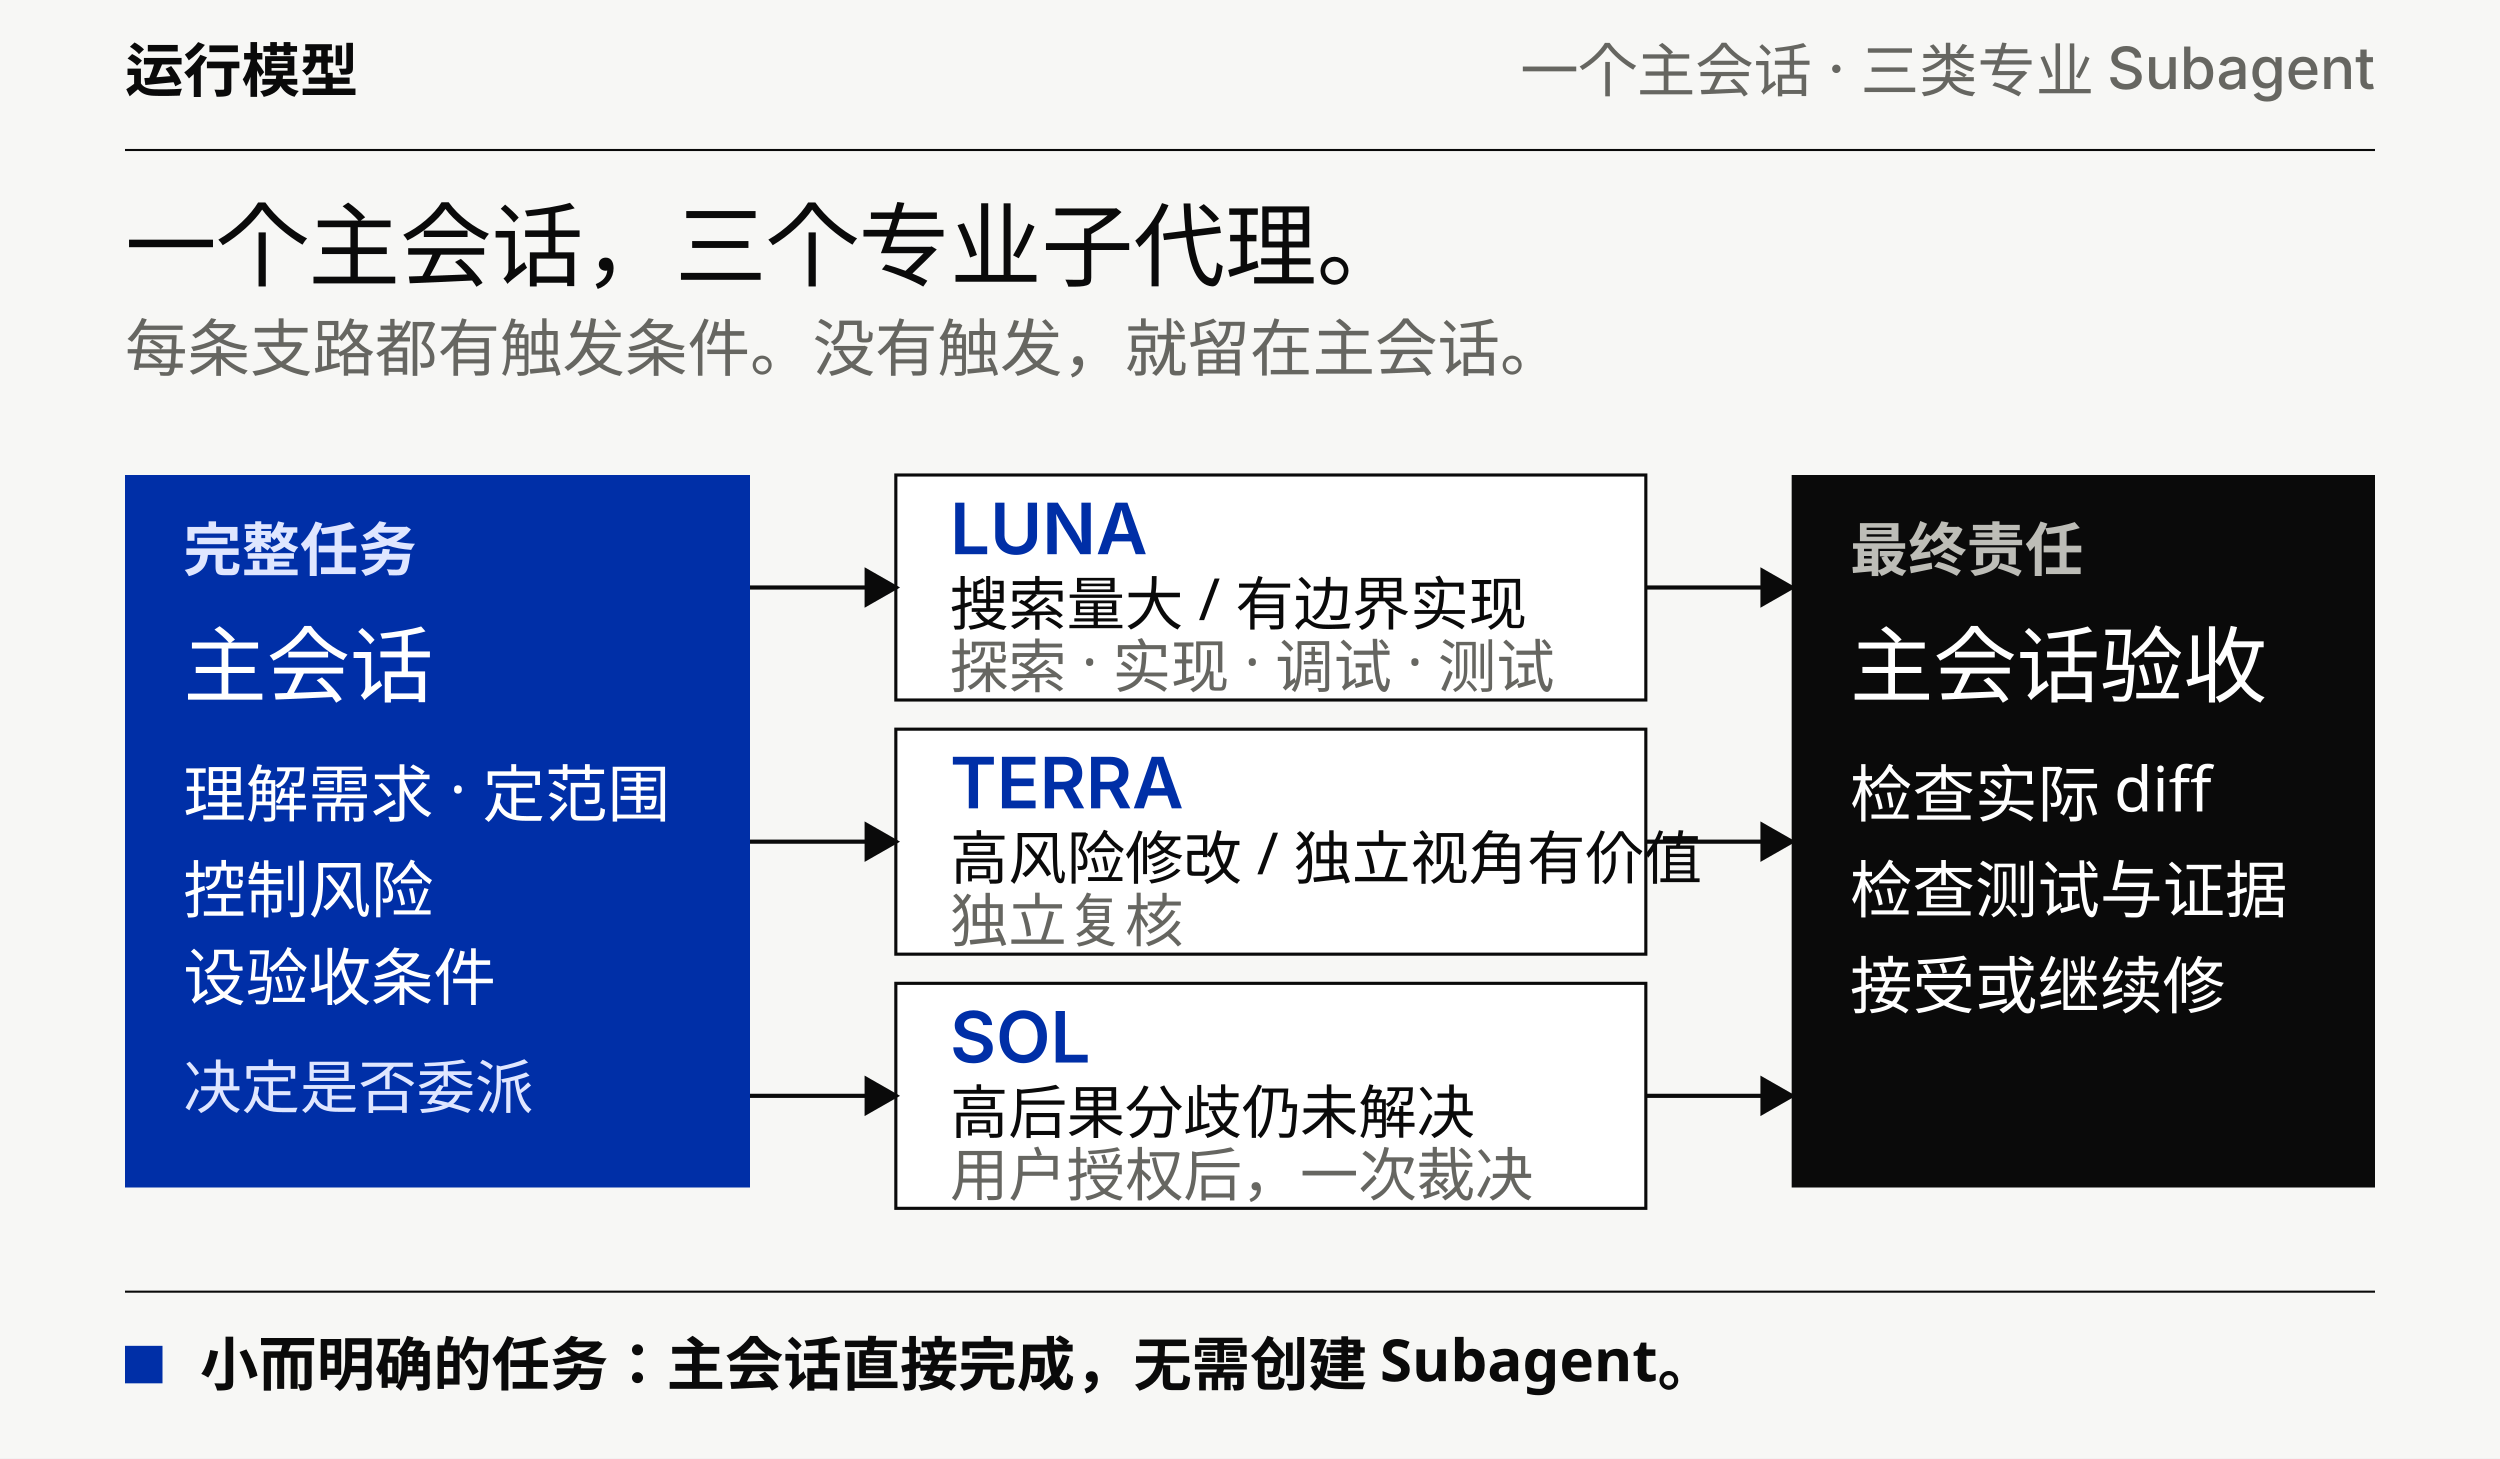
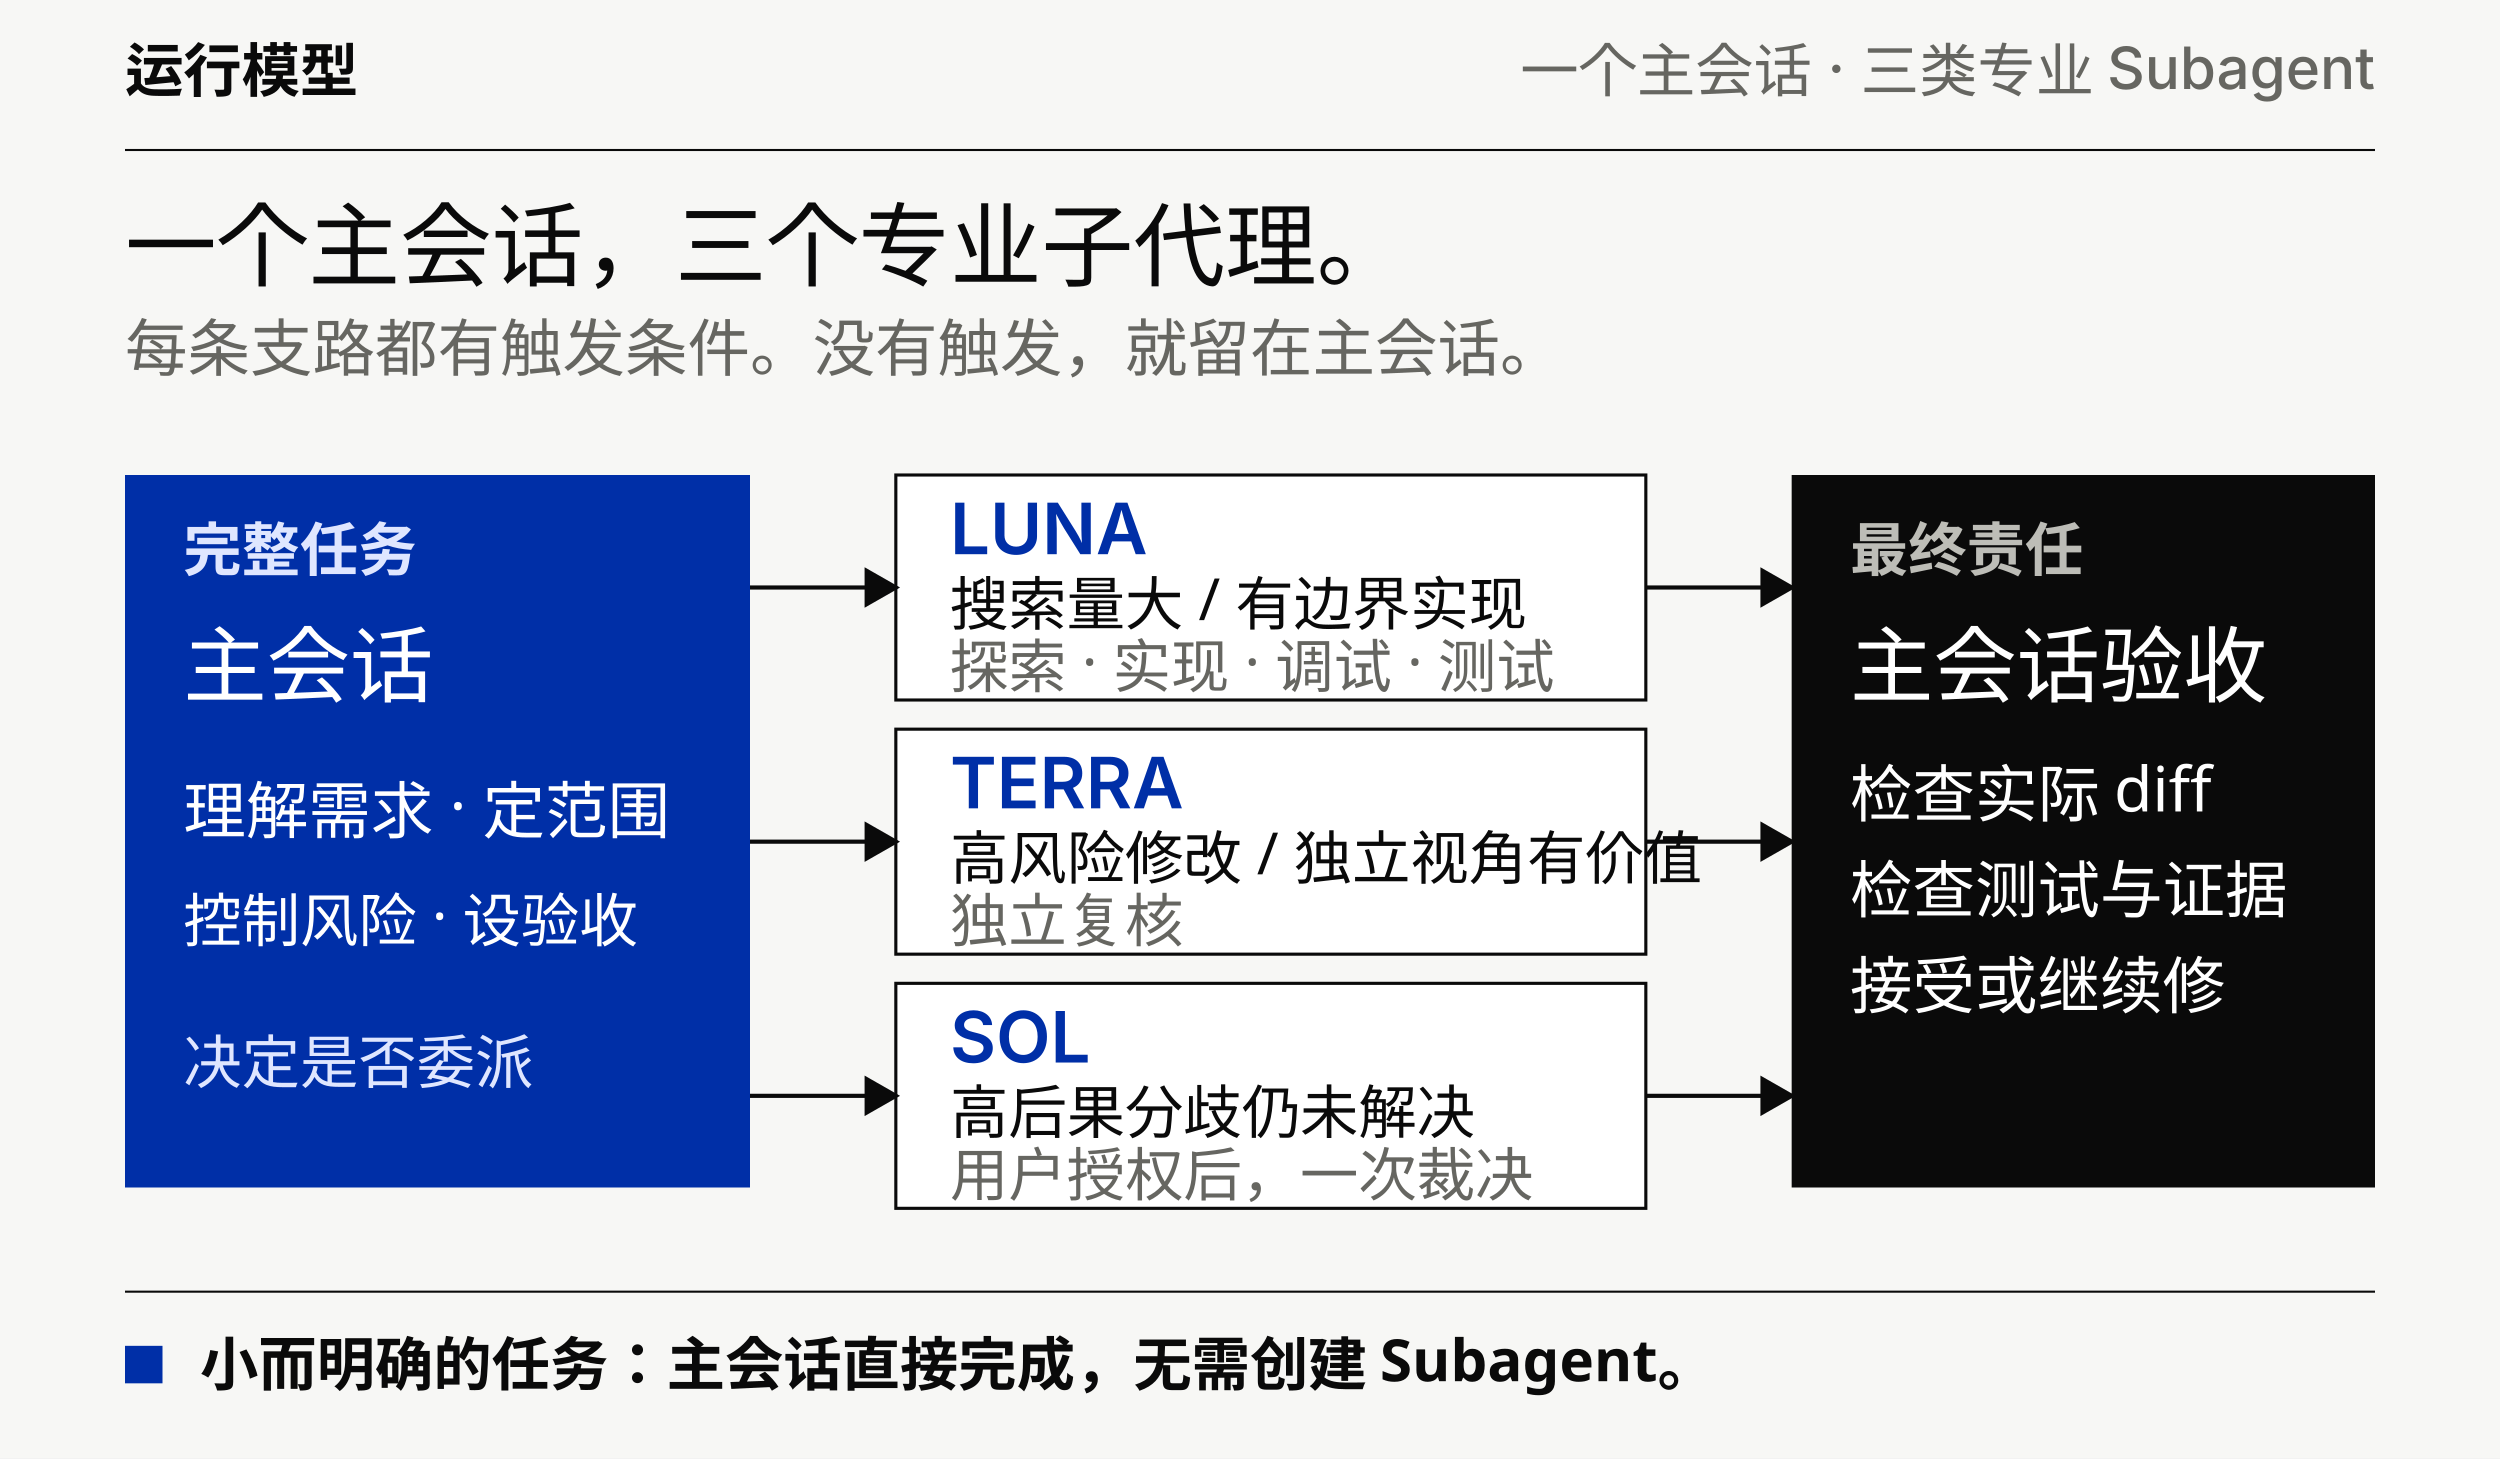
<svg xmlns="http://www.w3.org/2000/svg" width="1200" height="700" viewBox="0 0 1200 700" role="img" aria-labelledby="title desc">
  <rect width="1200" height="700" fill="#f7f7f5" />
  <line x1="60" y1="72" x2="1140" y2="72" stroke="#0a0a0a" stroke-width="1" />
  <text x="60" y="44" font-family="Noto Sans SC, PingFang SC, Microsoft YaHei UI, Inter, sans-serif" font-size="28" font-weight="600" fill="#0a0a0a">运行模型</text>
  <text x="1140" y="44" text-anchor="end" font-family="Noto Sans SC, PingFang SC, Microsoft YaHei UI, Inter, sans-serif" font-size="28" font-weight="500" fill="#666661">一个主会话 · 三类专业 Subagent</text>
  <text x="60" y="134" font-family="Noto Sans SC, PingFang SC, Microsoft YaHei UI, Inter, sans-serif" font-size="44" font-weight="300" fill="#0a0a0a">一个主会话，三个专业子代理。</text>
  <text x="60" y="178" font-family="Noto Sans SC, PingFang SC, Microsoft YaHei UI, Inter, sans-serif" font-size="30" font-weight="500" fill="#666661">每条支路都有触发条件。没有触发，就留在主会话。</text>
  <rect x="60" y="228" width="300" height="342" fill="#002FA7" />
  <text x="88" y="274" font-family="Noto Sans SC, PingFang SC, Microsoft YaHei UI, sans-serif" font-size="28" font-weight="600" fill="#dfe6ff">完整任务</text>
  <text x="88" y="334" font-family="Noto Sans SC, PingFang SC, Microsoft YaHei UI, sans-serif" font-size="40" font-weight="500" fill="#ffffff">主会话</text>
-   <text x="88" y="392" font-family="Noto Sans SC, PingFang SC, Microsoft YaHei UI, sans-serif" font-size="30" font-weight="400" fill="#ffffff">理解需求 · 定范围</text>
-   <text x="88" y="438" font-family="Noto Sans SC, PingFang SC, Microsoft YaHei UI, sans-serif" font-size="30" font-weight="400" fill="#ffffff">控制风险</text>
-   <text x="88" y="480" font-family="Noto Sans SC, PingFang SC, Microsoft YaHei UI, sans-serif" font-size="30" font-weight="400" fill="#ffffff">设验收条件</text>
-   <text x="88" y="532" font-family="Noto Sans SC, PingFang SC, Microsoft YaHei UI, sans-serif" font-size="28" font-weight="500" fill="#dfe6ff">决定是否委派</text>
+   <text x="88" y="400" font-family="Noto Sans SC, PingFang SC, Microsoft YaHei UI, sans-serif" font-size="30" font-weight="400" fill="#ffffff">理解需求 · 定范围</text>
+   <text x="88" y="452" font-family="Noto Sans SC, PingFang SC, Microsoft YaHei UI, sans-serif" font-size="28" font-weight="400" fill="#ffffff">控制风险 · 设验收</text>
+   <text x="88" y="520" font-family="Noto Sans SC, PingFang SC, Microsoft YaHei UI, sans-serif" font-size="28" font-weight="500" fill="#dfe6ff">决定是否委派</text>
  <rect x="430" y="228" width="360" height="108" fill="#ffffff" stroke="#0a0a0a" stroke-width="1.5" />
  <text x="456" y="266" font-family="Inter, Helvetica Neue, Arial, sans-serif" font-size="34" font-weight="600" fill="#002FA7">LUNA</text>
  <text x="456" y="300" font-family="Noto Sans SC, PingFang SC, Microsoft YaHei UI, sans-serif" font-size="28" font-weight="500" fill="#0a0a0a">搜索量大 / 有边界实现</text>
  <text x="456" y="330" font-family="Noto Sans SC, PingFang SC, Microsoft YaHei UI, sans-serif" font-size="28" font-weight="500" fill="#666661">探索 · 实现 · 调试 · 测试</text>
  <rect x="430" y="350" width="360" height="108" fill="#ffffff" stroke="#0a0a0a" stroke-width="1.5" />
  <text x="456" y="388" font-family="Inter, Helvetica Neue, Arial, sans-serif" font-size="34" font-weight="600" fill="#002FA7">TERRA</text>
  <text x="456" y="422" font-family="Noto Sans SC, PingFang SC, Microsoft YaHei UI, sans-serif" font-size="28" font-weight="500" fill="#0a0a0a">高风险修改 / 独立视角有价值</text>
  <text x="456" y="452" font-family="Noto Sans SC, PingFang SC, Microsoft YaHei UI, sans-serif" font-size="28" font-weight="500" fill="#666661">独立复核</text>
  <rect x="430" y="472" width="360" height="108" fill="#ffffff" stroke="#0a0a0a" stroke-width="1.5" />
  <text x="456" y="510" font-family="Inter, Helvetica Neue, Arial, sans-serif" font-size="34" font-weight="600" fill="#002FA7">SOL</text>
  <text x="456" y="544" font-family="Noto Sans SC, PingFang SC, Microsoft YaHei UI, sans-serif" font-size="28" font-weight="500" fill="#0a0a0a">高后果分歧仍未解决</text>
  <text x="456" y="574" font-family="Noto Sans SC, PingFang SC, Microsoft YaHei UI, sans-serif" font-size="28" font-weight="500" fill="#666661">用户授权后，一次裁决</text>
  <rect x="860" y="228" width="280" height="342" fill="#0a0a0a" />
  <text x="888" y="274" font-family="Noto Sans SC, PingFang SC, Microsoft YaHei UI, sans-serif" font-size="28" font-weight="600" fill="#bdbdb7">最终责任</text>
  <text x="888" y="334" font-family="Noto Sans SC, PingFang SC, Microsoft YaHei UI, sans-serif" font-size="40" font-weight="500" fill="#ffffff">主会话验收</text>
  <text x="888" y="392" font-family="Noto Sans SC, PingFang SC, Microsoft YaHei UI, sans-serif" font-size="30" font-weight="400" fill="#ffffff">检查实际 diff</text>
  <text x="888" y="438" font-family="Noto Sans SC, PingFang SC, Microsoft YaHei UI, sans-serif" font-size="30" font-weight="400" fill="#ffffff">检查测试与证据</text>
  <text x="888" y="484" font-family="Noto Sans SC, PingFang SC, Microsoft YaHei UI, sans-serif" font-size="30" font-weight="400" fill="#ffffff">接受或继续修</text>
  <g stroke="#0a0a0a" stroke-width="2" fill="#0a0a0a">
    <line x1="360" y1="282" x2="430" y2="282" />
    <polygon points="430,282 416,274 416,290" />
    <line x1="790" y1="282" x2="860" y2="282" />
    <polygon points="860,282 846,274 846,290" />
    <line x1="360" y1="404" x2="430" y2="404" />
    <polygon points="430,404 416,396 416,412" />
    <line x1="790" y1="404" x2="860" y2="404" />
    <polygon points="860,404 846,396 846,412" />
    <line x1="360" y1="526" x2="430" y2="526" />
    <polygon points="430,526 416,518 416,534" />
    <line x1="790" y1="526" x2="860" y2="526" />
    <polygon points="860,526 846,518 846,534" />
  </g>
  <line x1="60" y1="620" x2="1140" y2="620" stroke="#0a0a0a" stroke-width="1" />
  <rect x="60" y="646" width="18" height="18" fill="#002FA7" />
  <text x="96" y="665" font-family="Noto Sans SC, PingFang SC, Microsoft YaHei UI, sans-serif" font-size="28" font-weight="600" fill="#0a0a0a">小而明确的任务：主会话直接完成，无需创建 Subagent。</text>
</svg>
